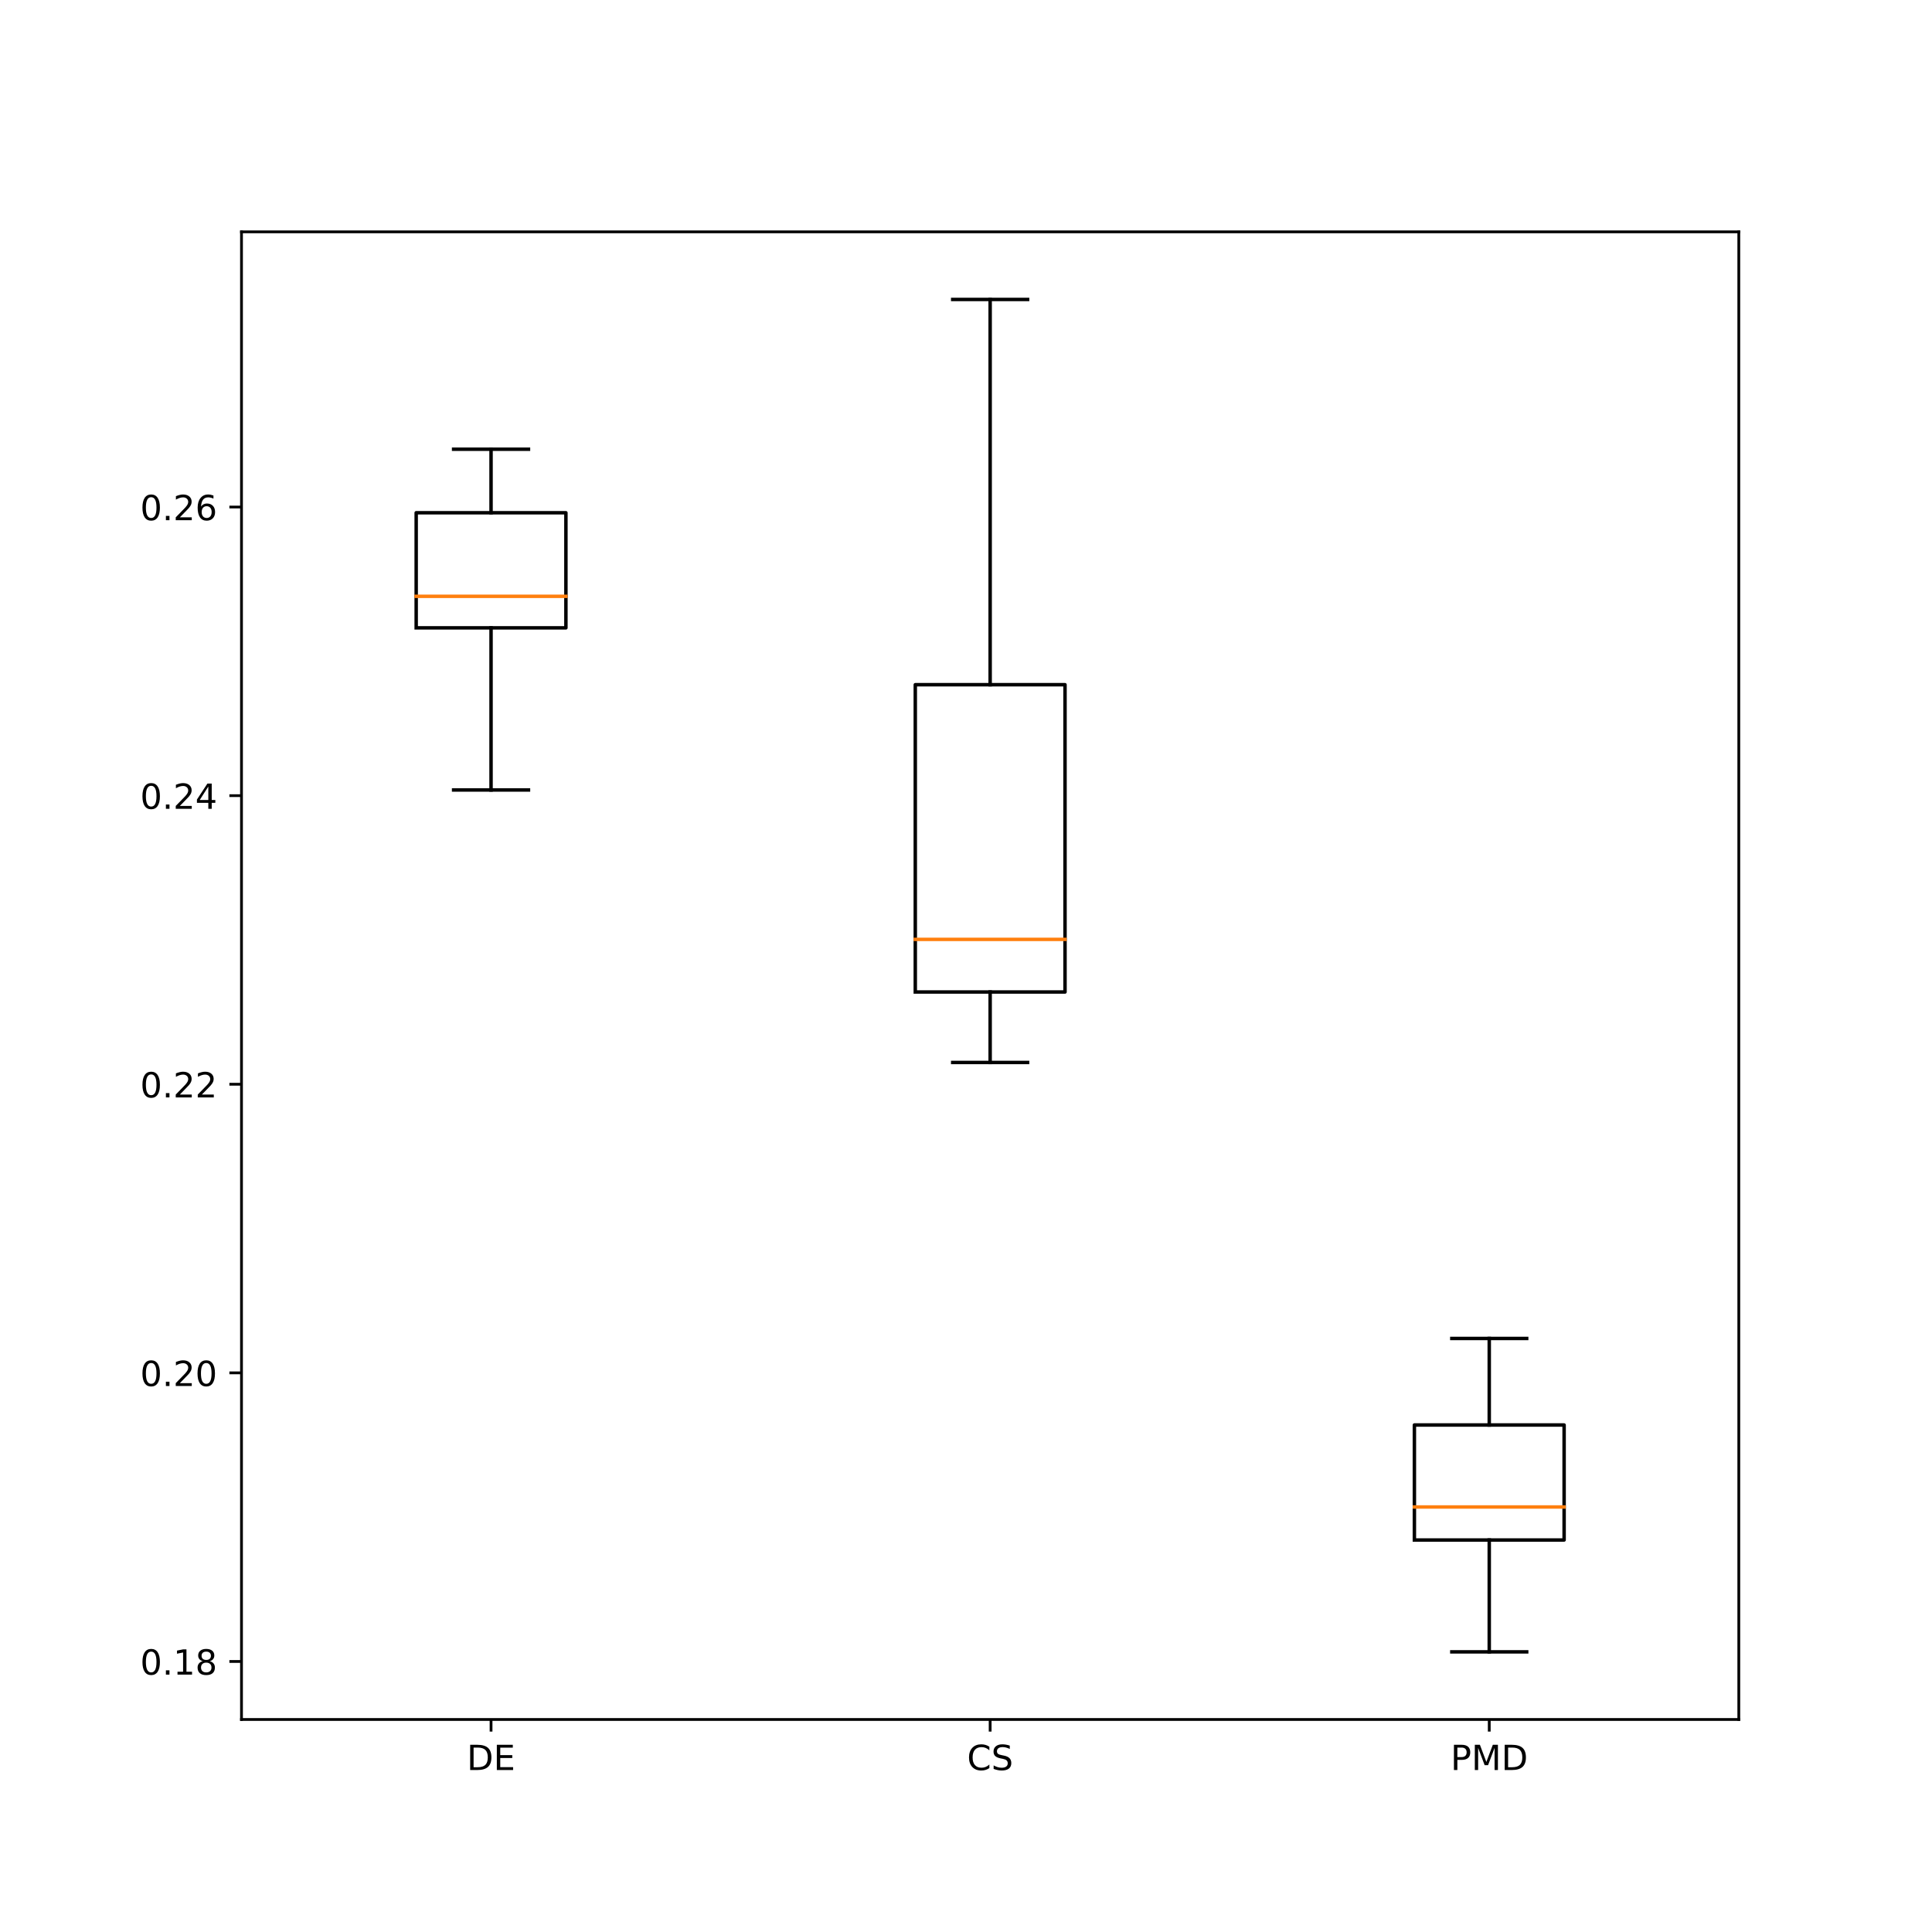
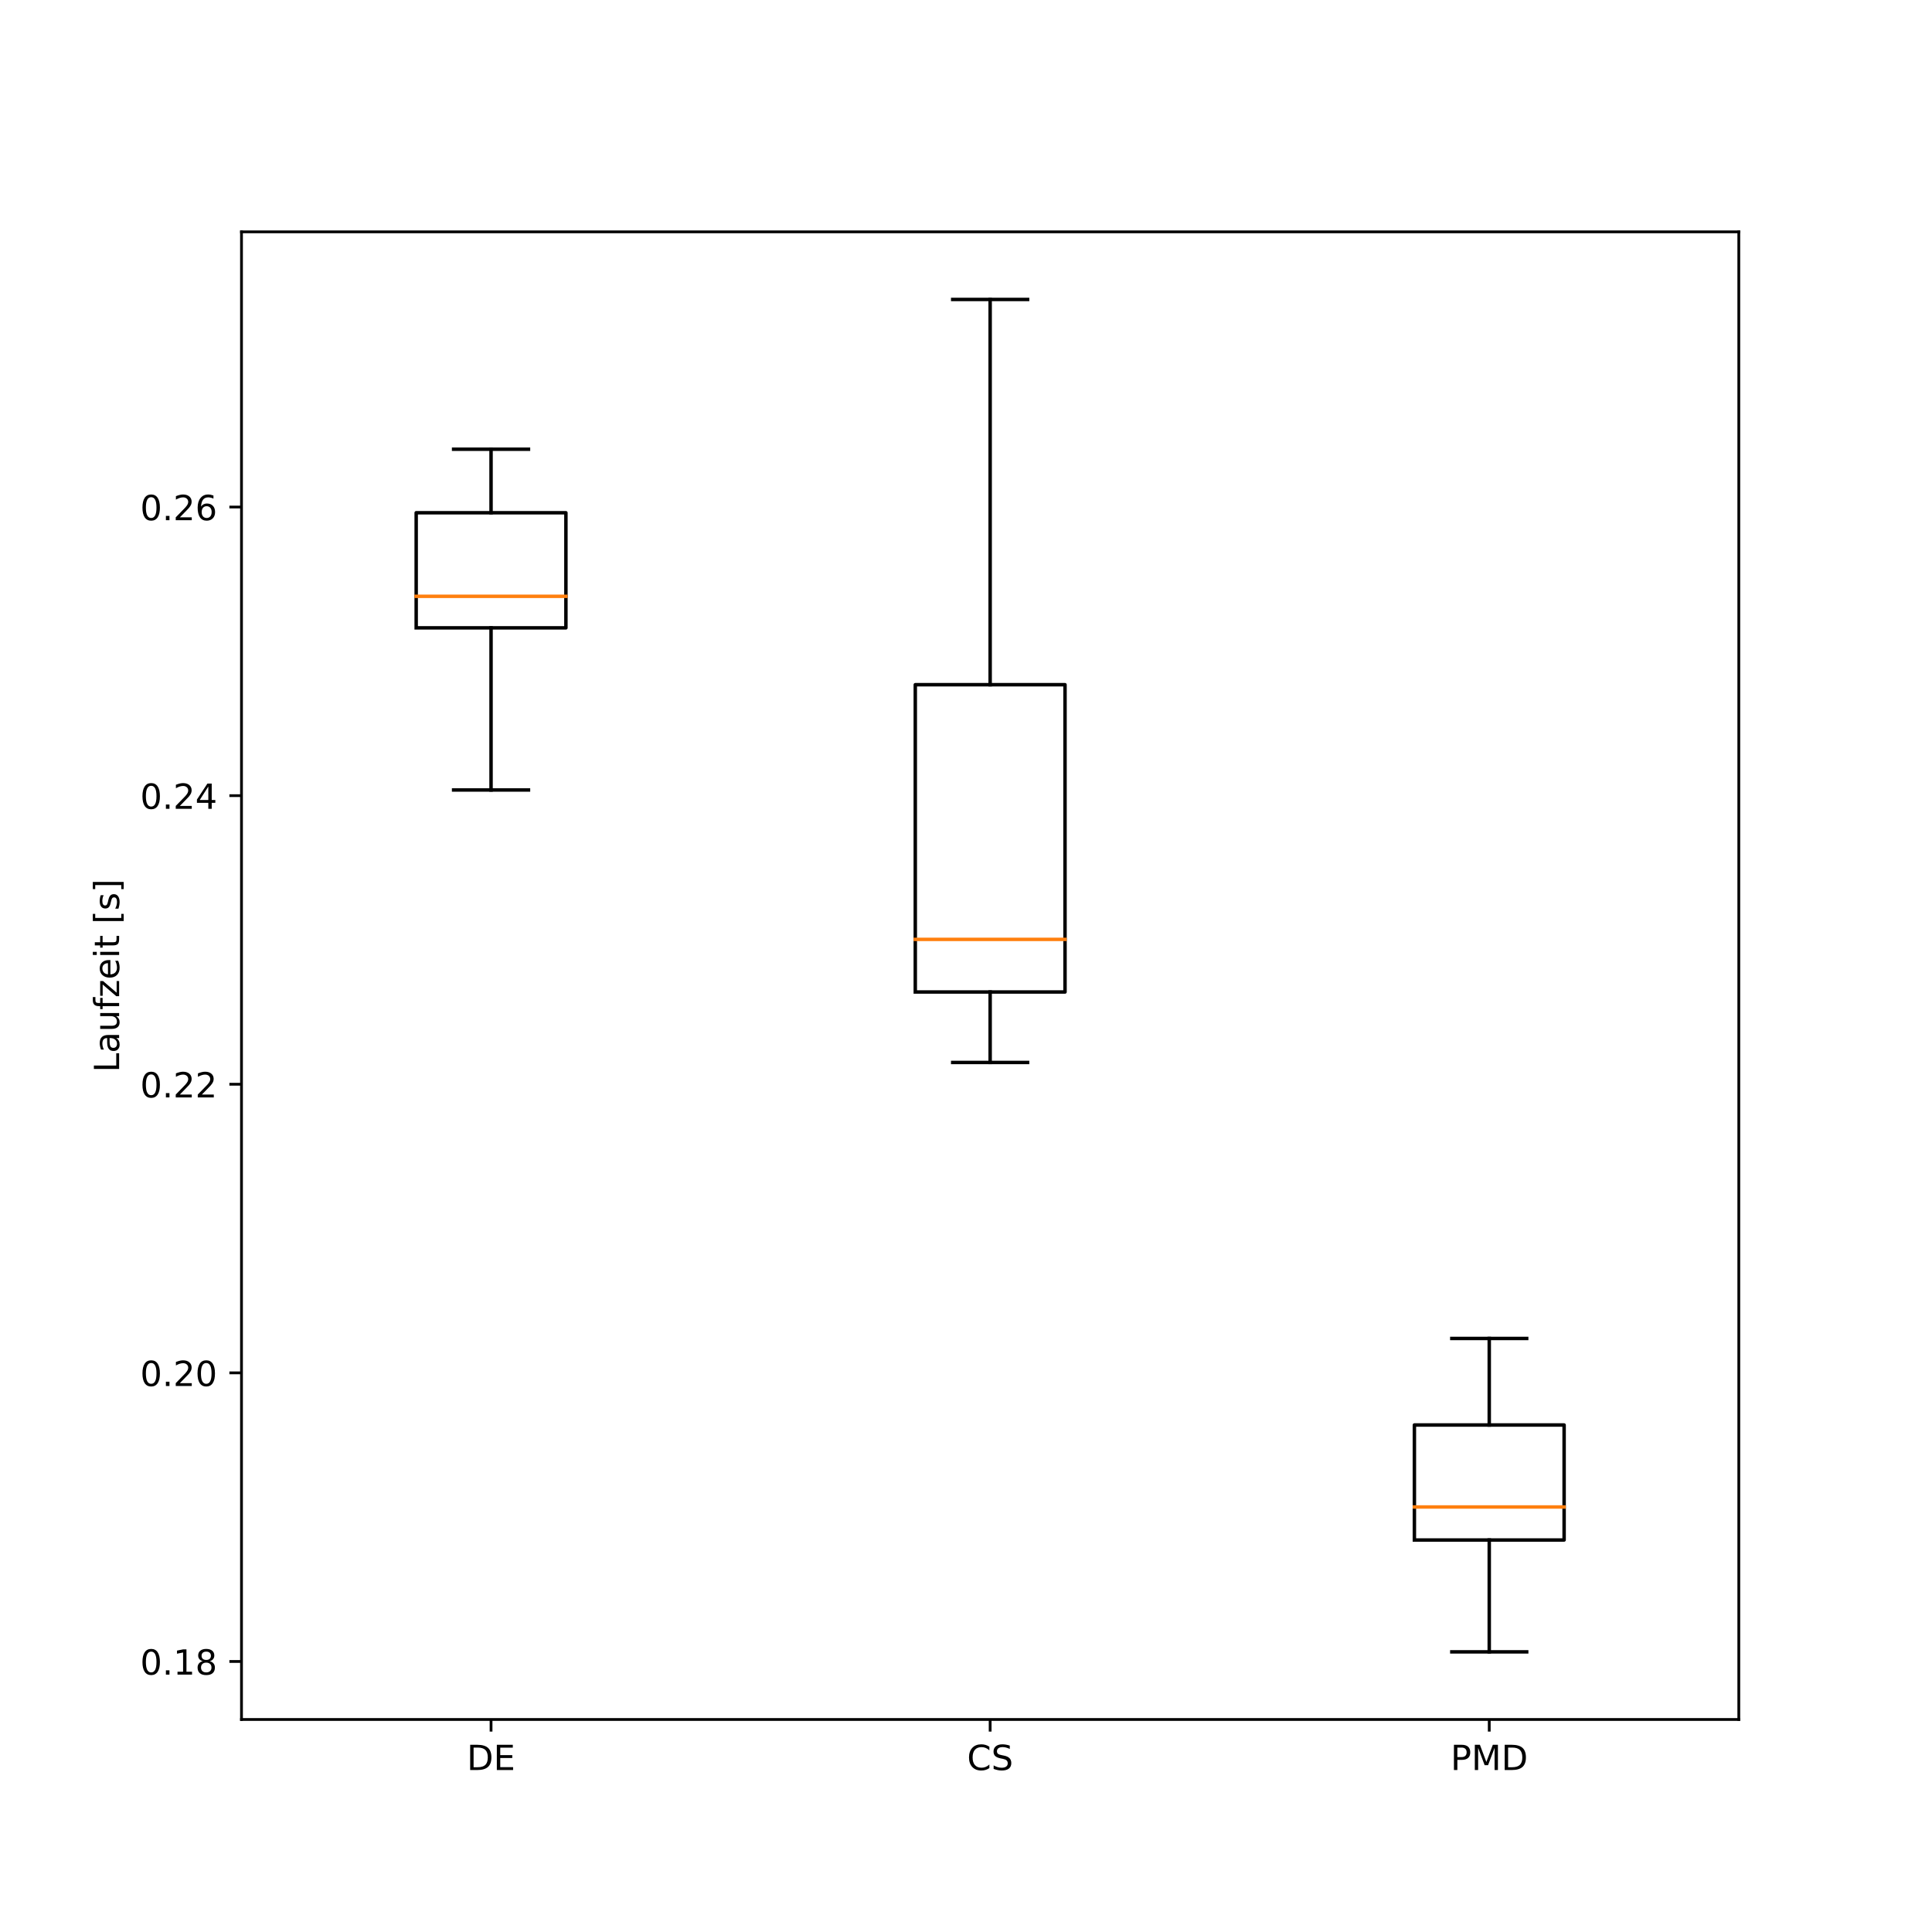
<svg xmlns="http://www.w3.org/2000/svg" xmlns:xlink="http://www.w3.org/1999/xlink" height="558pt" version="1.1" viewBox="0 0 558 558" width="558pt">
  <defs>
    <style type="text/css">*{stroke-linecap:butt;stroke-linejoin:round;}</style>
  </defs>
  <g id="figure_1">
    <g id="patch_1">
      <path d="M 0 558  L 558 558  L 558 0  L 0 0  z " style="fill:#ffffff;" />
    </g>
    <g id="axes_1">
      <g id="patch_2">
        <path d="M 69.75 496.62  L 502.2 496.62  L 502.2 66.96  L 69.75 66.96  z " style="fill:#ffffff;" />
      </g>
      <g id="matplotlib.axis_1">
        <g id="xtick_1">
          <g id="line2d_1">
            <defs>
-               <path d="M 0 0  L 0 3.5  " id="mb1a5c47791" style="stroke:#000000;stroke-width:0.8;" />
+               <path d="M 0 0  L 0 3.5  " id="m69b0ba5acd" style="stroke:#000000;stroke-width:0.8;" />
            </defs>
            <g>
-               <use style="stroke:#000000;stroke-width:0.8;" x="141.825" xlink:href="#mb1a5c47791" y="496.62" />
+               <use style="stroke:#000000;stroke-width:0.8;" x="141.825" xlink:href="#m69b0ba5acd" y="496.62" />
            </g>
          </g>
          <g id="text_1">
            <g transform="translate(134.8156 511.2184)scale(0.1 -0.1)">
              <defs>
                <path d="M 1259 4147  L 1259 519  L 2022 519  Q 2988 519 3436 956  Q 3884 1394 3884 2338  Q 3884 3275 3436 3711  Q 2988 4147 2022 4147  L 1259 4147  z M 628 4666  L 1925 4666  Q 3281 4666 3915 4102  Q 4550 3538 4550 2338  Q 4550 1131 3912 565  Q 3275 0 1925 0  L 628 0  L 628 4666  z " id="DejaVuSans-44" transform="scale(0.015625)" />
                <path d="M 628 4666  L 3578 4666  L 3578 4134  L 1259 4134  L 1259 2753  L 3481 2753  L 3481 2222  L 1259 2222  L 1259 531  L 3634 531  L 3634 0  L 628 0  L 628 4666  z " id="DejaVuSans-45" transform="scale(0.015625)" />
              </defs>
              <use xlink:href="#DejaVuSans-44" />
              <use x="77.002" xlink:href="#DejaVuSans-45" />
            </g>
          </g>
        </g>
        <g id="xtick_2">
          <g id="line2d_2">
            <g>
-               <use style="stroke:#000000;stroke-width:0.8;" x="285.975" xlink:href="#mb1a5c47791" y="496.62" />
+               <use style="stroke:#000000;stroke-width:0.8;" x="285.975" xlink:href="#m69b0ba5acd" y="496.62" />
            </g>
          </g>
          <g id="text_2">
            <g transform="translate(279.3094 511.2184)scale(0.1 -0.1)">
              <defs>
                <path d="M 4122 4306  L 4122 3641  Q 3803 3938 3442 4084  Q 3081 4231 2675 4231  Q 1875 4231 1450 3742  Q 1025 3253 1025 2328  Q 1025 1406 1450 917  Q 1875 428 2675 428  Q 3081 428 3442 575  Q 3803 722 4122 1019  L 4122 359  Q 3791 134 3420 21  Q 3050 -91 2638 -91  Q 1578 -91 968 557  Q 359 1206 359 2328  Q 359 3453 968 4101  Q 1578 4750 2638 4750  Q 3056 4750 3426 4639  Q 3797 4528 4122 4306  z " id="DejaVuSans-43" transform="scale(0.015625)" />
                <path d="M 3425 4513  L 3425 3897  Q 3066 4069 2747 4153  Q 2428 4238 2131 4238  Q 1616 4238 1336 4038  Q 1056 3838 1056 3469  Q 1056 3159 1242 3001  Q 1428 2844 1947 2747  L 2328 2669  Q 3034 2534 3370 2195  Q 3706 1856 3706 1288  Q 3706 609 3251 259  Q 2797 -91 1919 -91  Q 1588 -91 1214 -16  Q 841 59 441 206  L 441 856  Q 825 641 1194 531  Q 1563 422 1919 422  Q 2459 422 2753 634  Q 3047 847 3047 1241  Q 3047 1584 2836 1778  Q 2625 1972 2144 2069  L 1759 2144  Q 1053 2284 737 2584  Q 422 2884 422 3419  Q 422 4038 858 4394  Q 1294 4750 2059 4750  Q 2388 4750 2728 4690  Q 3069 4631 3425 4513  z " id="DejaVuSans-53" transform="scale(0.015625)" />
              </defs>
              <use xlink:href="#DejaVuSans-43" />
              <use x="69.824" xlink:href="#DejaVuSans-53" />
            </g>
          </g>
        </g>
        <g id="xtick_3">
          <g id="line2d_3">
            <g>
-               <use style="stroke:#000000;stroke-width:0.8;" x="430.125" xlink:href="#mb1a5c47791" y="496.62" />
+               <use style="stroke:#000000;stroke-width:0.8;" x="430.125" xlink:href="#m69b0ba5acd" y="496.62" />
            </g>
          </g>
          <g id="text_3">
            <g transform="translate(418.9461 511.2184)scale(0.1 -0.1)">
              <defs>
                <path d="M 1259 4147  L 1259 2394  L 2053 2394  Q 2494 2394 2734 2622  Q 2975 2850 2975 3272  Q 2975 3691 2734 3919  Q 2494 4147 2053 4147  L 1259 4147  z M 628 4666  L 2053 4666  Q 2838 4666 3239 4311  Q 3641 3956 3641 3272  Q 3641 2581 3239 2228  Q 2838 1875 2053 1875  L 1259 1875  L 1259 0  L 628 0  L 628 4666  z " id="DejaVuSans-50" transform="scale(0.015625)" />
                <path d="M 628 4666  L 1569 4666  L 2759 1491  L 3956 4666  L 4897 4666  L 4897 0  L 4281 0  L 4281 4097  L 3078 897  L 2444 897  L 1241 4097  L 1241 0  L 628 0  L 628 4666  z " id="DejaVuSans-4d" transform="scale(0.015625)" />
              </defs>
              <use xlink:href="#DejaVuSans-50" />
              <use x="60.303" xlink:href="#DejaVuSans-4d" />
              <use x="146.582" xlink:href="#DejaVuSans-44" />
            </g>
          </g>
        </g>
      </g>
      <g id="matplotlib.axis_2">
        <g id="ytick_1">
          <g id="line2d_4">
            <defs>
-               <path d="M 0 0  L -3.5 0  " id="me452cee76f" style="stroke:#000000;stroke-width:0.8;" />
+               <path d="M 0 0  L -3.5 0  " id="md160e2495a" style="stroke:#000000;stroke-width:0.8;" />
            </defs>
            <g>
-               <use style="stroke:#000000;stroke-width:0.8;" x="69.75" xlink:href="#me452cee76f" y="479.863" />
+               <use style="stroke:#000000;stroke-width:0.8;" x="69.75" xlink:href="#md160e2495a" y="479.863" />
            </g>
          </g>
          <g id="text_4">
            <g transform="translate(40.48438 483.6624)scale(0.1 -0.1)">
              <defs>
                <path d="M 2034 4250  Q 1547 4250 1301 3770  Q 1056 3291 1056 2328  Q 1056 1369 1301 889  Q 1547 409 2034 409  Q 2525 409 2770 889  Q 3016 1369 3016 2328  Q 3016 3291 2770 3770  Q 2525 4250 2034 4250  z M 2034 4750  Q 2819 4750 3233 4129  Q 3647 3509 3647 2328  Q 3647 1150 3233 529  Q 2819 -91 2034 -91  Q 1250 -91 836 529  Q 422 1150 422 2328  Q 422 3509 836 4129  Q 1250 4750 2034 4750  z " id="DejaVuSans-30" transform="scale(0.015625)" />
                <path d="M 684 794  L 1344 794  L 1344 0  L 684 0  L 684 794  z " id="DejaVuSans-2e" transform="scale(0.015625)" />
                <path d="M 794 531  L 1825 531  L 1825 4091  L 703 3866  L 703 4441  L 1819 4666  L 2450 4666  L 2450 531  L 3481 531  L 3481 0  L 794 0  L 794 531  z " id="DejaVuSans-31" transform="scale(0.015625)" />
                <path d="M 2034 2216  Q 1584 2216 1326 1975  Q 1069 1734 1069 1313  Q 1069 891 1326 650  Q 1584 409 2034 409  Q 2484 409 2743 651  Q 3003 894 3003 1313  Q 3003 1734 2745 1975  Q 2488 2216 2034 2216  z M 1403 2484  Q 997 2584 770 2862  Q 544 3141 544 3541  Q 544 4100 942 4425  Q 1341 4750 2034 4750  Q 2731 4750 3128 4425  Q 3525 4100 3525 3541  Q 3525 3141 3298 2862  Q 3072 2584 2669 2484  Q 3125 2378 3379 2068  Q 3634 1759 3634 1313  Q 3634 634 3220 271  Q 2806 -91 2034 -91  Q 1263 -91 848 271  Q 434 634 434 1313  Q 434 1759 690 2068  Q 947 2378 1403 2484  z M 1172 3481  Q 1172 3119 1398 2916  Q 1625 2713 2034 2713  Q 2441 2713 2670 2916  Q 2900 3119 2900 3481  Q 2900 3844 2670 4047  Q 2441 4250 2034 4250  Q 1625 4250 1398 4047  Q 1172 3844 1172 3481  z " id="DejaVuSans-38" transform="scale(0.015625)" />
              </defs>
              <use xlink:href="#DejaVuSans-30" />
              <use x="63.623" xlink:href="#DejaVuSans-2e" />
              <use x="95.41" xlink:href="#DejaVuSans-31" />
              <use x="159.033" xlink:href="#DejaVuSans-38" />
            </g>
          </g>
        </g>
        <g id="ytick_2">
          <g id="line2d_5">
            <g>
-               <use style="stroke:#000000;stroke-width:0.8;" x="69.75" xlink:href="#me452cee76f" y="396.508" />
+               <use style="stroke:#000000;stroke-width:0.8;" x="69.75" xlink:href="#md160e2495a" y="396.508" />
            </g>
          </g>
          <g id="text_5">
            <g transform="translate(40.48438 400.3074)scale(0.1 -0.1)">
              <defs>
                <path d="M 1228 531  L 3431 531  L 3431 0  L 469 0  L 469 531  Q 828 903 1448 1529  Q 2069 2156 2228 2338  Q 2531 2678 2651 2914  Q 2772 3150 2772 3378  Q 2772 3750 2511 3984  Q 2250 4219 1831 4219  Q 1534 4219 1204 4116  Q 875 4013 500 3803  L 500 4441  Q 881 4594 1212 4672  Q 1544 4750 1819 4750  Q 2544 4750 2975 4387  Q 3406 4025 3406 3419  Q 3406 3131 3298 2873  Q 3191 2616 2906 2266  Q 2828 2175 2409 1742  Q 1991 1309 1228 531  z " id="DejaVuSans-32" transform="scale(0.015625)" />
              </defs>
              <use xlink:href="#DejaVuSans-30" />
              <use x="63.623" xlink:href="#DejaVuSans-2e" />
              <use x="95.41" xlink:href="#DejaVuSans-32" />
              <use x="159.033" xlink:href="#DejaVuSans-30" />
            </g>
          </g>
        </g>
        <g id="ytick_3">
          <g id="line2d_6">
            <g>
-               <use style="stroke:#000000;stroke-width:0.8;" x="69.75" xlink:href="#me452cee76f" y="313.153" />
+               <use style="stroke:#000000;stroke-width:0.8;" x="69.75" xlink:href="#md160e2495a" y="313.153" />
            </g>
          </g>
          <g id="text_6">
            <g transform="translate(40.48438 316.9523)scale(0.1 -0.1)">
              <use xlink:href="#DejaVuSans-30" />
              <use x="63.623" xlink:href="#DejaVuSans-2e" />
              <use x="95.41" xlink:href="#DejaVuSans-32" />
              <use x="159.033" xlink:href="#DejaVuSans-32" />
            </g>
          </g>
        </g>
        <g id="ytick_4">
          <g id="line2d_7">
            <g>
-               <use style="stroke:#000000;stroke-width:0.8;" x="69.75" xlink:href="#me452cee76f" y="229.798" />
+               <use style="stroke:#000000;stroke-width:0.8;" x="69.75" xlink:href="#md160e2495a" y="229.798" />
            </g>
          </g>
          <g id="text_7">
            <g transform="translate(40.48438 233.5972)scale(0.1 -0.1)">
              <defs>
                <path d="M 2419 4116  L 825 1625  L 2419 1625  L 2419 4116  z M 2253 4666  L 3047 4666  L 3047 1625  L 3713 1625  L 3713 1100  L 3047 1100  L 3047 0  L 2419 0  L 2419 1100  L 313 1100  L 313 1709  L 2253 4666  z " id="DejaVuSans-34" transform="scale(0.015625)" />
              </defs>
              <use xlink:href="#DejaVuSans-30" />
              <use x="63.623" xlink:href="#DejaVuSans-2e" />
              <use x="95.41" xlink:href="#DejaVuSans-32" />
              <use x="159.033" xlink:href="#DejaVuSans-34" />
            </g>
          </g>
        </g>
        <g id="ytick_5">
          <g id="line2d_8">
            <g>
-               <use style="stroke:#000000;stroke-width:0.8;" x="69.75" xlink:href="#me452cee76f" y="146.443" />
+               <use style="stroke:#000000;stroke-width:0.8;" x="69.75" xlink:href="#md160e2495a" y="146.443" />
            </g>
          </g>
          <g id="text_8">
            <g transform="translate(40.48438 150.2421)scale(0.1 -0.1)">
              <defs>
                <path d="M 2113 2584  Q 1688 2584 1439 2293  Q 1191 2003 1191 1497  Q 1191 994 1439 701  Q 1688 409 2113 409  Q 2538 409 2786 701  Q 3034 994 3034 1497  Q 3034 2003 2786 2293  Q 2538 2584 2113 2584  z M 3366 4563  L 3366 3988  Q 3128 4100 2886 4159  Q 2644 4219 2406 4219  Q 1781 4219 1451 3797  Q 1122 3375 1075 2522  Q 1259 2794 1537 2939  Q 1816 3084 2150 3084  Q 2853 3084 3261 2657  Q 3669 2231 3669 1497  Q 3669 778 3244 343  Q 2819 -91 2113 -91  Q 1303 -91 875 529  Q 447 1150 447 2328  Q 447 3434 972 4092  Q 1497 4750 2381 4750  Q 2619 4750 2861 4703  Q 3103 4656 3366 4563  z " id="DejaVuSans-36" transform="scale(0.015625)" />
              </defs>
              <use xlink:href="#DejaVuSans-30" />
              <use x="63.623" xlink:href="#DejaVuSans-2e" />
              <use x="95.41" xlink:href="#DejaVuSans-32" />
              <use x="159.033" xlink:href="#DejaVuSans-36" />
            </g>
          </g>
        </g>
+         <g id="text_9">
+           <g transform="translate(34.40469 309.7142)rotate(-90)scale(0.1 -0.1)">
+             <defs>
+               <path d="M 628 4666  L 1259 4666  L 1259 531  L 3531 531  L 3531 0  L 628 0  L 628 4666  z " id="DejaVuSans-4c" transform="scale(0.015625)" />
+               <path d="M 2194 1759  Q 1497 1759 1228 1600  Q 959 1441 959 1056  Q 959 750 1161 570  Q 1363 391 1709 391  Q 2188 391 2477 730  Q 2766 1069 2766 1631  L 2766 1759  L 2194 1759  z M 3341 1997  L 3341 0  L 2766 0  L 2766 531  Q 2569 213 2275 61  Q 1981 -91 1556 -91  Q 1019 -91 701 211  Q 384 513 384 1019  Q 384 1609 779 1909  Q 1175 2209 1959 2209  L 2766 2209  L 2766 2266  Q 2766 2663 2505 2880  Q 2244 3097 1772 3097  Q 1472 3097 1187 3025  Q 903 2953 641 2809  L 641 3341  Q 956 3463 1253 3523  Q 1550 3584 1831 3584  Q 2591 3584 2966 3190  Q 3341 2797 3341 1997  z " id="DejaVuSans-61" transform="scale(0.015625)" />
+               <path d="M 544 1381  L 544 3500  L 1119 3500  L 1119 1403  Q 1119 906 1312 657  Q 1506 409 1894 409  Q 2359 409 2629 706  Q 2900 1003 2900 1516  L 2900 3500  L 3475 3500  L 3475 0  L 2900 0  L 2900 538  Q 2691 219 2414 64  Q 2138 -91 1772 -91  Q 1169 -91 856 284  Q 544 659 544 1381  z M 1991 3584  L 1991 3584  z " id="DejaVuSans-75" transform="scale(0.015625)" />
+               <path d="M 2375 4863  L 2375 4384  L 1825 4384  Q 1516 4384 1395 4259  Q 1275 4134 1275 3809  L 1275 3500  L 2222 3500  L 2222 3053  L 1275 3053  L 1275 0  L 697 0  L 697 3053  L 147 3053  L 147 3500  L 697 3500  L 697 3744  Q 697 4328 969 4595  Q 1241 4863 1831 4863  L 2375 4863  z " id="DejaVuSans-66" transform="scale(0.015625)" />
+               <path d="M 353 3500  L 3084 3500  L 3084 2975  L 922 459  L 3084 459  L 3084 0  L 275 0  L 275 525  L 2438 3041  L 353 3041  L 353 3500  z " id="DejaVuSans-7a" transform="scale(0.015625)" />
+               <path d="M 3597 1894  L 3597 1613  L 953 1613  Q 991 1019 1311 708  Q 1631 397 2203 397  Q 2534 397 2845 478  Q 3156 559 3463 722  L 3463 178  Q 3153 47 2828 -22  Q 2503 -91 2169 -91  Q 1331 -91 842 396  Q 353 884 353 1716  Q 353 2575 817 3079  Q 1281 3584 2069 3584  Q 2775 3584 3186 3129  Q 3597 2675 3597 1894  z M 3022 2063  Q 3016 2534 2758 2815  Q 2500 3097 2075 3097  Q 1594 3097 1305 2825  Q 1016 2553 972 2059  L 3022 2063  z " id="DejaVuSans-65" transform="scale(0.015625)" />
+               <path d="M 603 3500  L 1178 3500  L 1178 0  L 603 0  L 603 3500  z M 603 4863  L 1178 4863  L 1178 4134  L 603 4134  L 603 4863  z " id="DejaVuSans-69" transform="scale(0.015625)" />
+               <path d="M 1172 4494  L 1172 3500  L 2356 3500  L 2356 3053  L 1172 3053  L 1172 1153  Q 1172 725 1289 603  Q 1406 481 1766 481  L 2356 481  L 2356 0  L 1766 0  Q 1100 0 847 248  Q 594 497 594 1153  L 594 3053  L 172 3053  L 172 3500  L 594 3500  L 594 4494  L 1172 4494  z " id="DejaVuSans-74" transform="scale(0.015625)" />
+               <path id="DejaVuSans-20" transform="scale(0.015625)" />
+               <path d="M 550 4863  L 1875 4863  L 1875 4416  L 1125 4416  L 1125 -397  L 1875 -397  L 1875 -844  L 550 -844  L 550 4863  z " id="DejaVuSans-5b" transform="scale(0.015625)" />
+               <path d="M 2834 3397  L 2834 2853  Q 2591 2978 2328 3040  Q 2066 3103 1784 3103  Q 1356 3103 1142 2972  Q 928 2841 928 2578  Q 928 2378 1081 2264  Q 1234 2150 1697 2047  L 1894 2003  Q 2506 1872 2764 1633  Q 3022 1394 3022 966  Q 3022 478 2636 193  Q 2250 -91 1575 -91  Q 1294 -91 989 -36  Q 684 19 347 128  L 347 722  Q 666 556 975 473  Q 1284 391 1588 391  Q 1994 391 2212 530  Q 2431 669 2431 922  Q 2431 1156 2273 1281  Q 2116 1406 1581 1522  L 1381 1569  Q 847 1681 609 1914  Q 372 2147 372 2553  Q 372 3047 722 3315  Q 1072 3584 1716 3584  Q 2034 3584 2315 3537  Q 2597 3491 2834 3397  z " id="DejaVuSans-73" transform="scale(0.015625)" />
+               <path d="M 1947 4863  L 1947 -844  L 622 -844  L 622 -397  L 1369 -397  L 1369 4416  L 622 4416  L 622 4863  L 1947 4863  z " id="DejaVuSans-5d" transform="scale(0.015625)" />
+             </defs>
+             <use xlink:href="#DejaVuSans-4c" />
+             <use x="55.713" xlink:href="#DejaVuSans-61" />
+             <use x="116.992" xlink:href="#DejaVuSans-75" />
+             <use x="180.371" xlink:href="#DejaVuSans-66" />
+             <use x="215.576" xlink:href="#DejaVuSans-7a" />
+             <use x="268.066" xlink:href="#DejaVuSans-65" />
+             <use x="329.59" xlink:href="#DejaVuSans-69" />
+             <use x="357.373" xlink:href="#DejaVuSans-74" />
+             <use x="396.582" xlink:href="#DejaVuSans-20" />
+             <use x="428.369" xlink:href="#DejaVuSans-5b" />
+             <use x="467.383" xlink:href="#DejaVuSans-73" />
+             <use x="519.482" xlink:href="#DejaVuSans-5d" />
+           </g>
+         </g>
      </g>
      <g id="line2d_9">
-         <path clip-path="url(#pac1bd0c8ba)" d="M 120.203 181.337  L 163.447 181.337  L 163.447 148.095  L 120.203 148.095  L 120.203 181.337  " style="fill:none;stroke:#000000;stroke-linecap:square;" />
+         <path clip-path="url(#p2b253b367b)" d="M 120.203 181.337  L 163.447 181.337  L 163.447 148.095  L 120.203 148.095  L 120.203 181.337  " style="fill:none;stroke:#000000;stroke-linecap:square;" />
      </g>
      <g id="line2d_10">
-         <path clip-path="url(#pac1bd0c8ba)" d="M 141.825 181.337  L 141.825 228.162  " style="fill:none;stroke:#000000;stroke-linecap:square;" />
+         <path clip-path="url(#p2b253b367b)" d="M 141.825 181.337  L 141.825 228.162  " style="fill:none;stroke:#000000;stroke-linecap:square;" />
      </g>
      <g id="line2d_11">
-         <path clip-path="url(#pac1bd0c8ba)" d="M 141.825 148.095  L 141.825 129.745  " style="fill:none;stroke:#000000;stroke-linecap:square;" />
+         <path clip-path="url(#p2b253b367b)" d="M 141.825 148.095  L 141.825 129.745  " style="fill:none;stroke:#000000;stroke-linecap:square;" />
      </g>
      <g id="line2d_12">
-         <path clip-path="url(#pac1bd0c8ba)" d="M 131.014 228.162  L 152.636 228.162  " style="fill:none;stroke:#000000;stroke-linecap:square;" />
+         <path clip-path="url(#p2b253b367b)" d="M 131.014 228.162  L 152.636 228.162  " style="fill:none;stroke:#000000;stroke-linecap:square;" />
      </g>
      <g id="line2d_13">
-         <path clip-path="url(#pac1bd0c8ba)" d="M 131.014 129.745  L 152.636 129.745  " style="fill:none;stroke:#000000;stroke-linecap:square;" />
+         <path clip-path="url(#p2b253b367b)" d="M 131.014 129.745  L 152.636 129.745  " style="fill:none;stroke:#000000;stroke-linecap:square;" />
      </g>
      <g id="line2d_14" />
      <g id="line2d_15">
-         <path clip-path="url(#pac1bd0c8ba)" d="M 264.353 286.511  L 307.598 286.511  L 307.598 197.756  L 264.353 197.756  L 264.353 286.511  " style="fill:none;stroke:#000000;stroke-linecap:square;" />
+         <path clip-path="url(#p2b253b367b)" d="M 264.353 286.511  L 307.598 286.511  L 307.598 197.756  L 264.353 197.756  L 264.353 286.511  " style="fill:none;stroke:#000000;stroke-linecap:square;" />
      </g>
      <g id="line2d_16">
-         <path clip-path="url(#pac1bd0c8ba)" d="M 285.975 286.511  L 285.975 306.864  " style="fill:none;stroke:#000000;stroke-linecap:square;" />
+         <path clip-path="url(#p2b253b367b)" d="M 285.975 286.511  L 285.975 306.864  " style="fill:none;stroke:#000000;stroke-linecap:square;" />
      </g>
      <g id="line2d_17">
-         <path clip-path="url(#pac1bd0c8ba)" d="M 285.975 197.756  L 285.975 86.49  " style="fill:none;stroke:#000000;stroke-linecap:square;" />
+         <path clip-path="url(#p2b253b367b)" d="M 285.975 197.756  L 285.975 86.49  " style="fill:none;stroke:#000000;stroke-linecap:square;" />
      </g>
      <g id="line2d_18">
-         <path clip-path="url(#pac1bd0c8ba)" d="M 275.164 306.864  L 296.786 306.864  " style="fill:none;stroke:#000000;stroke-linecap:square;" />
+         <path clip-path="url(#p2b253b367b)" d="M 275.164 306.864  L 296.786 306.864  " style="fill:none;stroke:#000000;stroke-linecap:square;" />
      </g>
      <g id="line2d_19">
-         <path clip-path="url(#pac1bd0c8ba)" d="M 275.164 86.49  L 296.786 86.49  " style="fill:none;stroke:#000000;stroke-linecap:square;" />
+         <path clip-path="url(#p2b253b367b)" d="M 275.164 86.49  L 296.786 86.49  " style="fill:none;stroke:#000000;stroke-linecap:square;" />
      </g>
      <g id="line2d_20" />
      <g id="line2d_21">
-         <path clip-path="url(#pac1bd0c8ba)" d="M 408.502 444.78  L 451.748 444.78  L 451.748 411.565  L 408.502 411.565  L 408.502 444.78  " style="fill:none;stroke:#000000;stroke-linecap:square;" />
+         <path clip-path="url(#p2b253b367b)" d="M 408.502 444.78  L 451.748 444.78  L 451.748 411.565  L 408.502 411.565  L 408.502 444.78  " style="fill:none;stroke:#000000;stroke-linecap:square;" />
      </g>
      <g id="line2d_22">
-         <path clip-path="url(#pac1bd0c8ba)" d="M 430.125 444.78  L 430.125 477.09  " style="fill:none;stroke:#000000;stroke-linecap:square;" />
+         <path clip-path="url(#p2b253b367b)" d="M 430.125 444.78  L 430.125 477.09  " style="fill:none;stroke:#000000;stroke-linecap:square;" />
      </g>
      <g id="line2d_23">
-         <path clip-path="url(#pac1bd0c8ba)" d="M 430.125 411.565  L 430.125 386.572  " style="fill:none;stroke:#000000;stroke-linecap:square;" />
+         <path clip-path="url(#p2b253b367b)" d="M 430.125 411.565  L 430.125 386.572  " style="fill:none;stroke:#000000;stroke-linecap:square;" />
      </g>
      <g id="line2d_24">
-         <path clip-path="url(#pac1bd0c8ba)" d="M 419.314 477.09  L 440.936 477.09  " style="fill:none;stroke:#000000;stroke-linecap:square;" />
+         <path clip-path="url(#p2b253b367b)" d="M 419.314 477.09  L 440.936 477.09  " style="fill:none;stroke:#000000;stroke-linecap:square;" />
      </g>
      <g id="line2d_25">
-         <path clip-path="url(#pac1bd0c8ba)" d="M 419.314 386.572  L 440.936 386.572  " style="fill:none;stroke:#000000;stroke-linecap:square;" />
+         <path clip-path="url(#p2b253b367b)" d="M 419.314 386.572  L 440.936 386.572  " style="fill:none;stroke:#000000;stroke-linecap:square;" />
      </g>
      <g id="line2d_26" />
      <g id="line2d_27">
-         <path clip-path="url(#pac1bd0c8ba)" d="M 120.203 172.231  L 163.447 172.231  " style="fill:none;stroke:#ff7f0e;stroke-linecap:square;" />
+         <path clip-path="url(#p2b253b367b)" d="M 120.203 172.231  L 163.447 172.231  " style="fill:none;stroke:#ff7f0e;stroke-linecap:square;" />
      </g>
      <g id="line2d_28">
-         <path clip-path="url(#pac1bd0c8ba)" d="M 264.353 271.317  L 307.598 271.317  " style="fill:none;stroke:#ff7f0e;stroke-linecap:square;" />
+         <path clip-path="url(#p2b253b367b)" d="M 264.353 271.317  L 307.598 271.317  " style="fill:none;stroke:#ff7f0e;stroke-linecap:square;" />
      </g>
      <g id="line2d_29">
-         <path clip-path="url(#pac1bd0c8ba)" d="M 408.502 435.253  L 451.748 435.253  " style="fill:none;stroke:#ff7f0e;stroke-linecap:square;" />
+         <path clip-path="url(#p2b253b367b)" d="M 408.502 435.253  L 451.748 435.253  " style="fill:none;stroke:#ff7f0e;stroke-linecap:square;" />
      </g>
      <g id="patch_3">
        <path d="M 69.75 496.62  L 69.75 66.96  " style="fill:none;stroke:#000000;stroke-linecap:square;stroke-linejoin:miter;stroke-width:0.8;" />
      </g>
      <g id="patch_4">
        <path d="M 502.2 496.62  L 502.2 66.96  " style="fill:none;stroke:#000000;stroke-linecap:square;stroke-linejoin:miter;stroke-width:0.8;" />
      </g>
      <g id="patch_5">
        <path d="M 69.75 496.62  L 502.2 496.62  " style="fill:none;stroke:#000000;stroke-linecap:square;stroke-linejoin:miter;stroke-width:0.8;" />
      </g>
      <g id="patch_6">
        <path d="M 69.75 66.96  L 502.2 66.96  " style="fill:none;stroke:#000000;stroke-linecap:square;stroke-linejoin:miter;stroke-width:0.8;" />
      </g>
    </g>
  </g>
  <defs>
-     <clipPath id="pac1bd0c8ba">
+     <clipPath id="p2b253b367b">
      <rect height="429.66" width="432.45" x="69.75" y="66.96" />
    </clipPath>
  </defs>
</svg>
